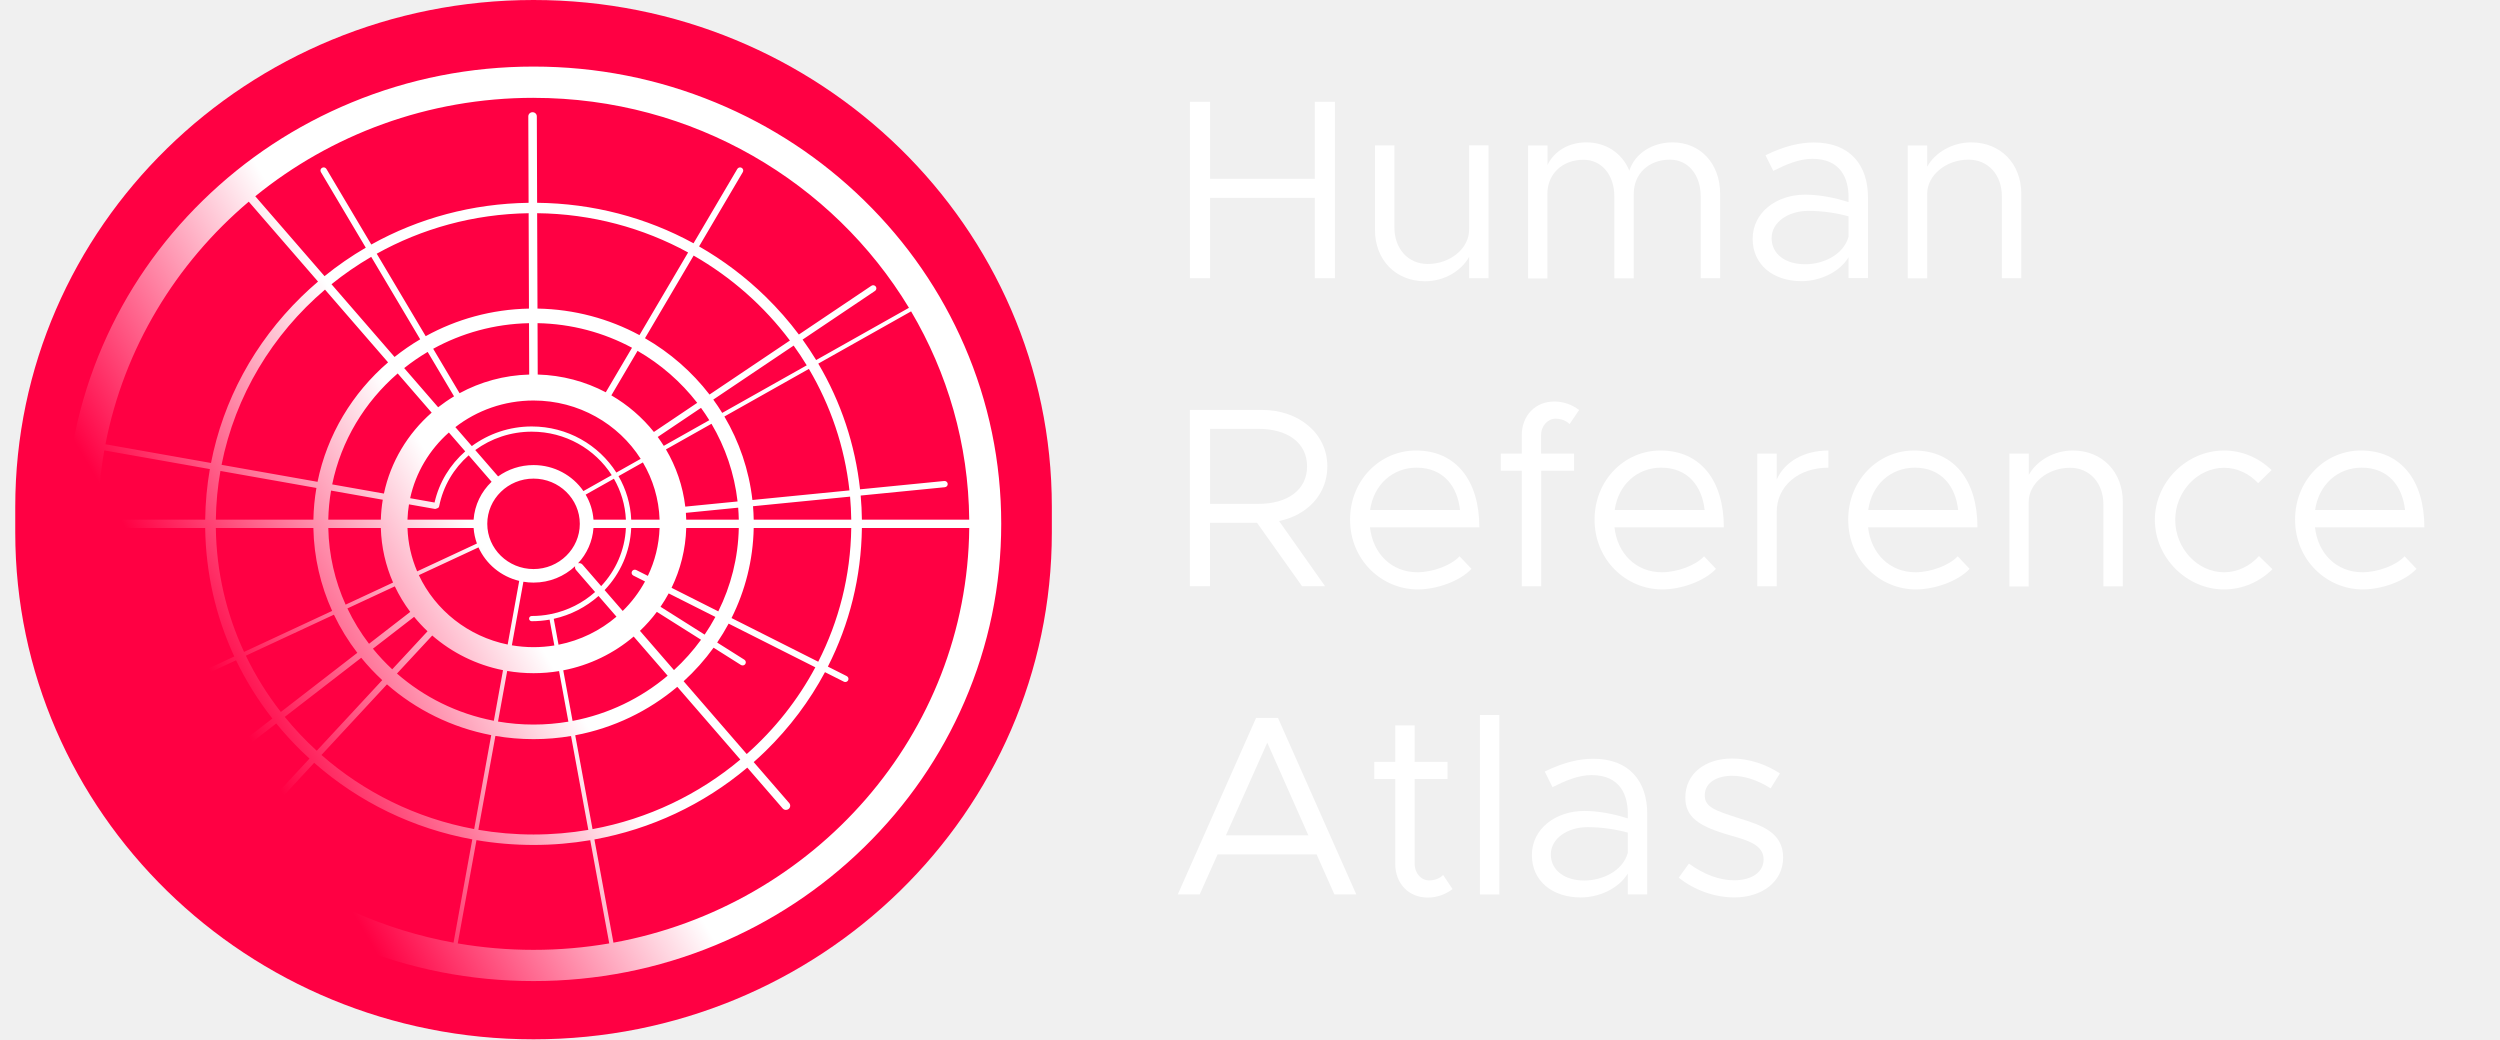
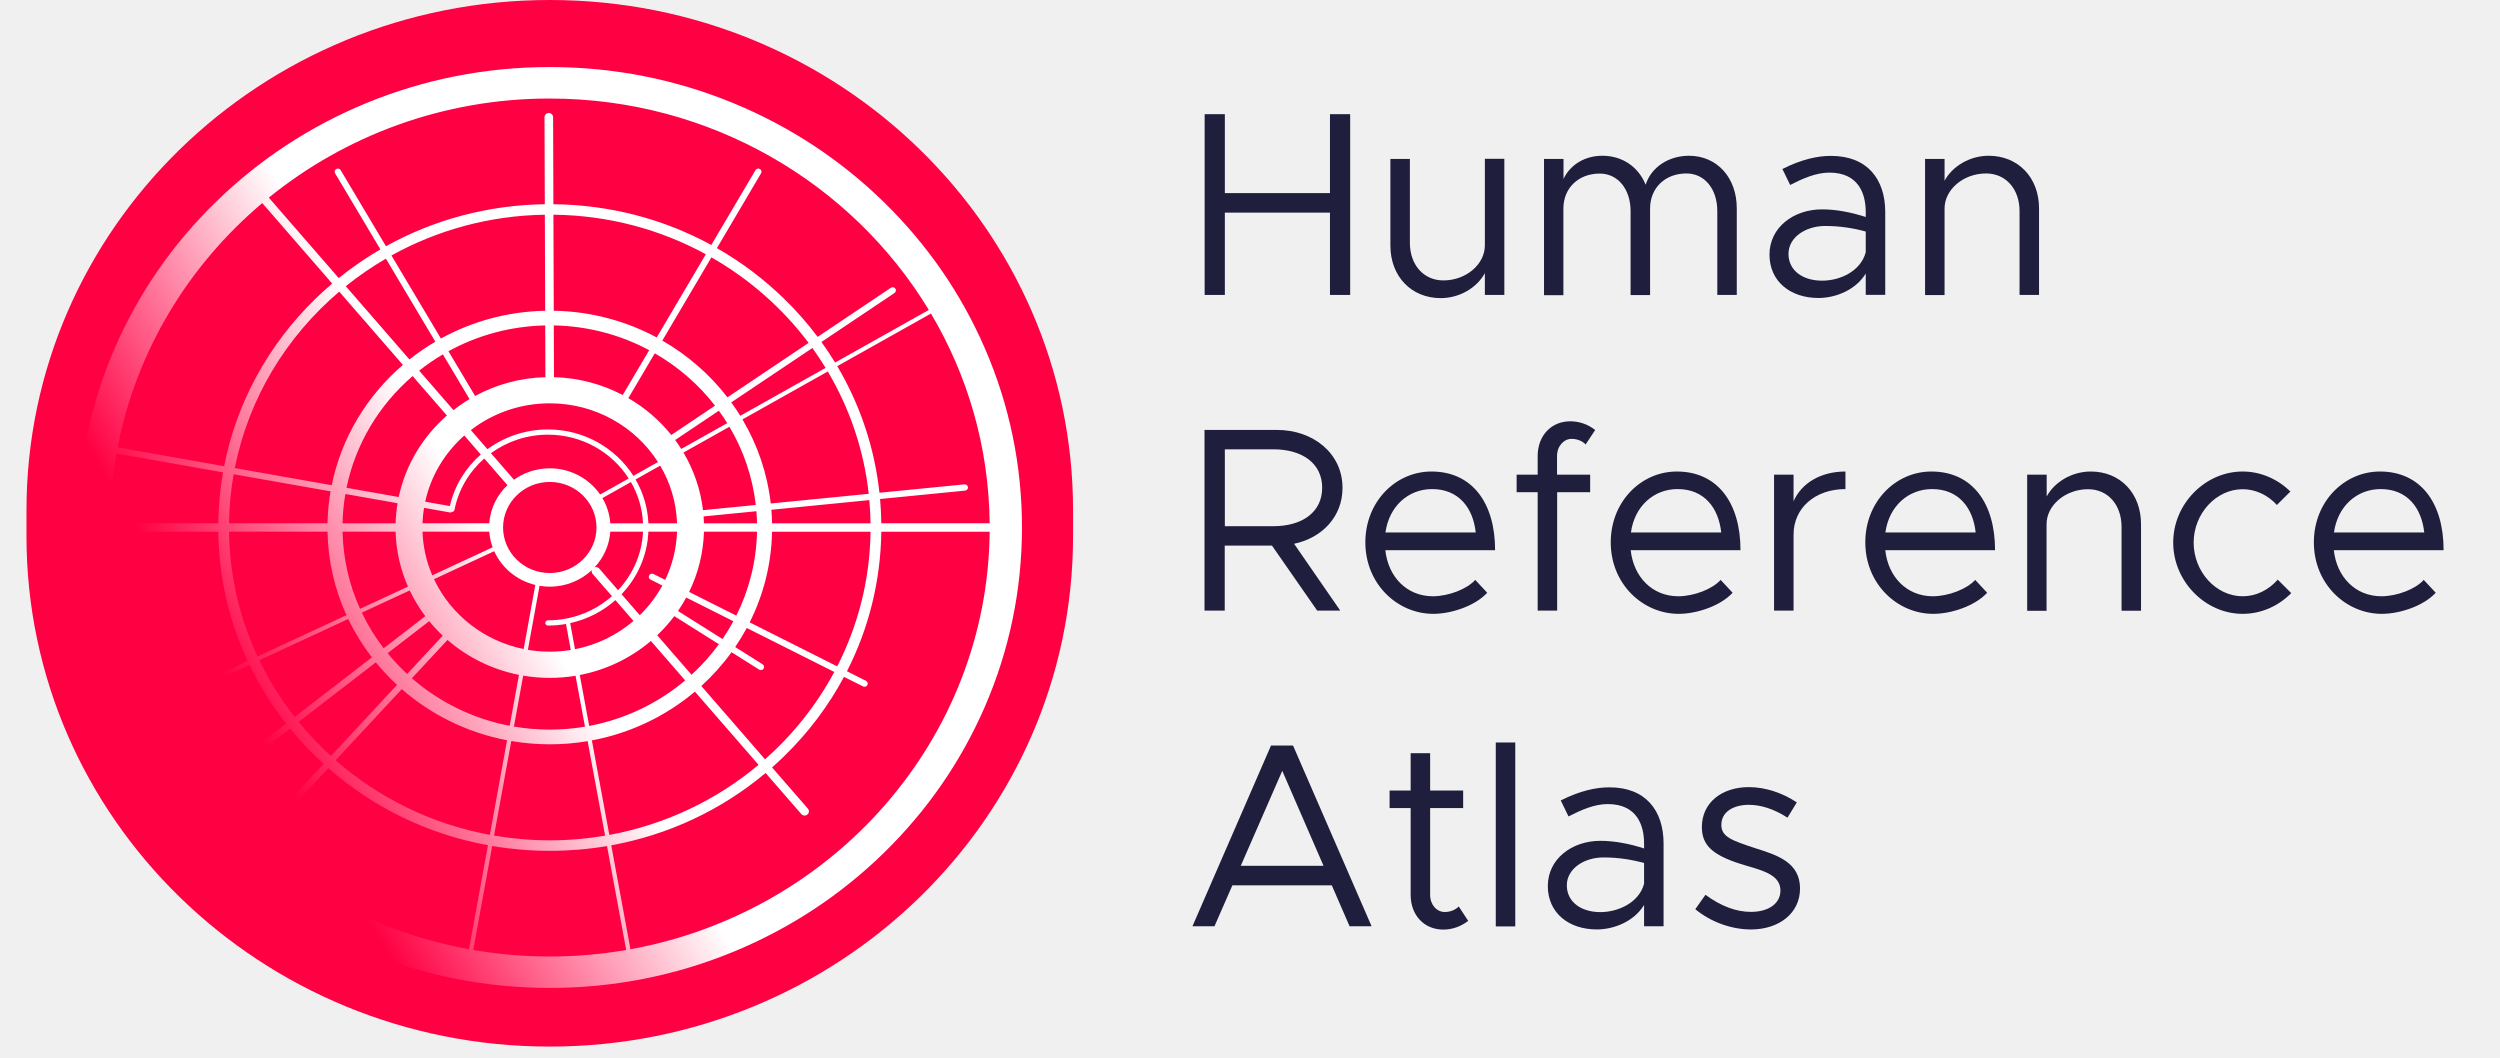
- <svg xmlns="http://www.w3.org/2000/svg" width="178" height="74" viewBox="0 0 178 74" fill="none">
-   <path d="M95.048 7.246V19.808H93.614V14.088H86.158V19.808H84.725V7.246H86.158V12.731H93.614V7.246H95.048Z" fill="white" />
-   <path d="M105.982 10.354V19.807H104.6V18.291C104.048 19.293 102.818 20.026 101.47 20.026C99.374 20.026 97.898 18.51 97.898 16.37V10.354H99.281V16.184C99.281 17.718 100.257 18.796 101.656 18.796C103.259 18.796 104.6 17.684 104.6 16.361V10.346H105.982V10.354Z" fill="white" />
-   <path d="M122.473 13.793V19.809H121.09V13.979C121.09 12.445 120.191 11.367 118.902 11.367C117.392 11.367 116.323 12.369 116.323 13.802V19.817H114.94V13.987C114.94 12.454 114.041 11.375 112.752 11.375C111.242 11.375 110.173 12.378 110.173 13.81V19.826H108.799V10.356H110.182V11.746C110.657 10.76 111.691 10.137 112.938 10.137C114.372 10.137 115.5 10.92 116.009 12.15C116.399 10.929 117.646 10.137 119.08 10.137C121.073 10.137 122.473 11.653 122.473 13.793Z" fill="white" />
-   <path d="M133 14.046V19.8H131.618V18.317C130.939 19.429 129.522 20.019 128.267 20.019C126.265 20.019 124.789 18.865 124.789 17.003C124.789 15.124 126.486 13.86 128.521 13.86C129.556 13.86 130.642 14.079 131.618 14.391V14.046C131.618 12.765 131.1 11.307 129.039 11.307C128.08 11.307 127.122 11.729 126.257 12.167L125.705 11.055C127.071 10.38 128.208 10.145 129.132 10.145C131.728 10.136 133 11.762 133 14.046ZM131.618 16.843V15.402C130.752 15.166 129.777 15.014 128.75 15.014C127.334 15.014 126.138 15.815 126.138 16.952C126.138 18.123 127.164 18.814 128.513 18.814C129.76 18.823 131.253 18.182 131.618 16.843Z" fill="white" />
-   <path d="M143.916 13.793V19.809H142.533V13.979C142.533 12.445 141.558 11.367 140.158 11.367C138.555 11.367 137.215 12.479 137.215 13.802V19.817H135.832V10.356H137.215V11.872C137.766 10.87 138.996 10.137 140.345 10.137C142.44 10.137 143.916 11.653 143.916 13.793Z" fill="white" />
-   <path d="M91.07 37.097L94.345 41.739H92.707L89.501 37.223H86.15V41.739H84.717V29.186H89.849C92.462 29.186 94.506 30.845 94.506 33.204C94.514 35.184 93.081 36.684 91.07 37.097ZM86.159 35.875H89.603C91.664 35.875 93.064 34.889 93.064 33.204C93.064 31.519 91.664 30.534 89.603 30.534H86.159V35.875Z" fill="white" />
-   <path d="M103.921 39.608L104.769 40.502C103.938 41.395 102.266 41.968 100.943 41.968C98.407 41.968 96.125 39.903 96.125 36.997C96.125 34.182 98.263 32.076 100.816 32.076C103.683 32.076 105.329 34.233 105.329 37.544H97.542C97.745 39.389 99.052 40.746 100.926 40.746C102.046 40.737 103.327 40.249 103.921 39.608ZM97.55 36.314H103.954C103.768 34.612 102.758 33.298 100.858 33.298C99.17 33.298 97.813 34.486 97.55 36.314Z" fill="white" />
-   <path d="M109.733 32.295H112.074V33.517H109.733V41.74H108.35V33.517H106.857V32.295H108.35V30.997C108.35 29.59 109.309 28.588 110.666 28.588C111.311 28.588 111.939 28.807 112.431 29.195L111.752 30.197C111.548 29.978 111.184 29.81 110.759 29.81C110.208 29.81 109.725 30.307 109.725 30.997V32.295H109.733Z" fill="white" />
-   <path d="M121.329 39.608L122.177 40.502C121.346 41.395 119.675 41.968 118.351 41.968C115.815 41.968 113.533 39.903 113.533 36.997C113.533 34.182 115.671 32.076 118.224 32.076C121.091 32.076 122.737 34.233 122.737 37.544H114.95C115.153 39.389 116.46 40.746 118.334 40.746C119.454 40.737 120.743 40.249 121.329 39.608ZM114.967 36.314H121.371C121.185 34.612 120.175 33.298 118.275 33.298C116.587 33.298 115.221 34.486 114.967 36.314Z" fill="white" />
-   <path d="M130.183 32.076V33.298C128.029 33.298 126.502 34.612 126.502 36.457V41.74H125.119V32.295H126.502V34.14C127.07 32.877 128.436 32.076 130.183 32.076Z" fill="white" />
-   <path d="M139.387 39.608L140.236 40.502C139.404 41.395 137.733 41.968 136.41 41.968C133.874 41.968 131.592 39.903 131.592 36.997C131.592 34.182 133.729 32.076 136.283 32.076C139.15 32.076 140.795 34.233 140.795 37.544H133.008C133.212 39.389 134.518 40.746 136.393 40.746C137.504 40.737 138.794 40.249 139.387 39.608ZM133.017 36.314H139.421C139.235 34.612 138.225 33.298 136.334 33.298C134.637 33.298 133.271 34.486 133.017 36.314Z" fill="white" />
-   <path d="M151.144 35.733V41.748H149.761V35.918C149.761 34.385 148.786 33.306 147.386 33.306C145.783 33.306 144.443 34.418 144.443 35.741V41.757H143.068V32.295H144.451V33.812C145.002 32.809 146.232 32.076 147.581 32.076C149.676 32.076 151.144 33.593 151.144 35.733Z" fill="white" />
-   <path d="M153.426 37.013C153.426 34.326 155.691 32.076 158.354 32.076C159.644 32.076 160.84 32.607 161.739 33.466L160.78 34.402C160.153 33.727 159.287 33.306 158.354 33.306C156.463 33.306 154.876 35.008 154.876 37.013C154.876 39.044 156.463 40.746 158.354 40.746C159.313 40.746 160.195 40.308 160.84 39.592L161.798 40.527C160.899 41.42 159.677 41.968 158.354 41.968C155.691 41.968 153.426 39.701 153.426 37.013Z" fill="white" />
-   <path d="M171.206 39.608L172.054 40.502C171.223 41.395 169.552 41.968 168.228 41.968C165.692 41.968 163.41 39.903 163.41 36.997C163.41 34.182 165.548 32.076 168.101 32.076C170.968 32.076 172.614 34.233 172.614 37.544H164.827C165.03 39.389 166.337 40.746 168.211 40.746C169.331 40.737 170.62 40.249 171.206 39.608ZM164.835 36.314H171.24C171.053 34.612 170.044 33.298 168.152 33.298C166.455 33.298 165.098 34.486 164.835 36.314Z" fill="white" />
-   <path d="M93.742 60.832H86.693L85.42 63.679H83.859L89.433 51.117H90.993L96.566 63.679H95.006L93.742 60.832ZM93.156 59.475L90.23 52.878L87.286 59.475H93.156Z" fill="white" />
-   <path d="M103.421 63.301C102.92 63.688 102.301 63.907 101.656 63.907C100.291 63.907 99.341 62.905 99.341 61.498V55.465H97.848V54.243H99.341V51.648H100.723V54.243H103.064V55.465H100.723V61.498C100.723 62.189 101.198 62.686 101.758 62.686C102.182 62.686 102.547 62.517 102.751 62.298L103.421 63.301Z" fill="white" />
-   <path d="M105.371 50.906H106.754V63.688H105.371V50.906Z" fill="white" />
-   <path d="M117.282 57.925V63.679H115.899V62.196C115.22 63.308 113.804 63.898 112.548 63.898C110.546 63.898 109.07 62.744 109.07 60.882C109.07 59.003 110.767 57.739 112.803 57.739C113.829 57.739 114.923 57.958 115.899 58.27V57.925C115.899 56.644 115.381 55.186 113.32 55.186C112.362 55.186 111.403 55.608 110.538 56.046L109.986 54.934C111.352 54.26 112.489 54.024 113.413 54.024C116.009 54.007 117.282 55.641 117.282 57.925ZM115.899 60.722V59.281C115.034 59.045 114.058 58.893 113.032 58.893C111.615 58.893 110.419 59.694 110.419 60.831C110.419 62.002 111.454 62.693 112.794 62.693C114.041 62.693 115.534 62.053 115.899 60.722Z" fill="white" />
-   <path d="M119.529 62.49L120.25 61.488C121.336 62.271 122.422 62.676 123.474 62.676C124.729 62.676 125.569 62.094 125.569 61.193C125.569 60.165 124.466 59.836 123.177 59.474C120.878 58.817 119.996 58.143 119.996 56.786C119.996 55.068 121.429 54.006 123.33 54.006C124.509 54.006 125.722 54.41 126.731 55.068L126.069 56.129C125.111 55.522 124.178 55.236 123.33 55.236C122.261 55.236 121.379 55.708 121.379 56.626C121.379 57.452 122.074 57.705 123.847 58.269C125.374 58.741 126.96 59.255 126.96 61.05C126.96 62.785 125.45 63.897 123.482 63.897C122.142 63.897 120.666 63.409 119.529 62.49Z" fill="white" />
-   <path d="M74.891 36.08C74.891 16.153 58.369 0 37.988 0C17.608 0 1.086 16.153 1.086 36.08V37.92C1.086 57.847 17.608 74 37.988 74C58.369 74 74.891 57.847 74.891 37.92V36.08Z" fill="#FF0043" />
-   <path d="M68.669 24.623C66.992 20.747 64.591 17.265 61.534 14.276C58.477 11.286 54.915 8.939 50.95 7.299C46.844 5.602 42.483 4.74 37.988 4.74C33.493 4.74 29.132 5.601 25.026 7.299C21.061 8.939 17.5 11.286 14.442 14.276C11.384 17.265 8.984 20.747 7.307 24.623C5.571 28.638 4.689 32.901 4.689 37.296C4.689 41.691 5.57 45.955 7.307 49.969C8.984 53.846 11.385 57.327 14.442 60.317C17.5 63.306 21.061 65.654 25.026 67.293C29.132 68.991 33.493 69.852 37.988 69.852C42.483 69.852 46.844 68.991 50.95 67.293C54.915 65.653 58.477 63.306 61.534 60.317C64.591 57.327 66.993 53.846 68.669 49.969C70.406 45.955 71.287 41.691 71.287 37.296C71.287 32.901 70.407 28.638 68.669 24.623ZM69.01 37H61.367C61.36 36.424 61.331 35.851 61.28 35.283L67.273 34.69C67.398 34.677 67.49 34.568 67.477 34.446C67.464 34.323 67.352 34.234 67.227 34.247L61.236 34.84C60.891 31.66 59.877 28.625 58.261 25.89L64.87 22.169C67.455 26.544 68.956 31.605 69.009 37H69.01ZM6.967 37C6.983 35.32 7.14 33.672 7.426 32.068L14.942 33.399C14.736 34.578 14.624 35.782 14.609 37H6.967ZM15.693 33.532L22.528 34.742C22.401 35.478 22.328 36.232 22.313 37H15.368C15.384 35.819 15.495 34.661 15.694 33.532H15.693ZM47.987 47.711L45.565 44.917C46.003 44.5 46.406 44.048 46.767 43.564L49.914 45.55C49.346 46.333 48.7 47.055 47.987 47.711ZM26.552 46.187L29.485 43.919C29.781 44.281 30.1 44.624 30.44 44.946L27.927 47.655C27.435 47.198 26.976 46.707 26.552 46.187ZM28.316 26.59L30.734 29.38C29.034 30.871 27.814 32.876 27.335 35.142L23.653 34.489C24.291 31.373 25.968 28.619 28.315 26.59H28.316ZM45.095 40.981L45.925 41.4C45.503 42.176 44.967 42.884 44.337 43.5L43.048 42.014C44.163 40.844 44.869 39.296 44.942 37.592H46.962C46.921 38.806 46.626 39.959 46.127 41.002L45.303 40.586C45.191 40.529 45.054 40.572 44.996 40.681C44.938 40.79 44.983 40.924 45.094 40.981L45.095 40.981ZM29.822 40.95L34.069 38.974C34.598 40.152 35.667 41.047 36.968 41.36L36.146 45.891C33.33 45.315 30.995 43.446 29.822 40.95ZM31.959 30.794L33.124 32.137C32.052 33.076 31.269 34.335 30.94 35.78L29.203 35.472C29.601 33.637 30.587 32.011 31.96 30.794H31.959ZM30.939 36.232C30.953 36.234 30.967 36.236 30.98 36.236C31.027 36.236 31.071 36.221 31.108 36.196C31.186 36.186 31.253 36.129 31.268 36.048C31.553 34.606 32.312 33.349 33.369 32.419L35.001 34.303C34.272 34.999 33.796 35.946 33.72 37H29.012C29.025 36.63 29.061 36.266 29.119 35.91L30.939 36.232ZM41.475 40.199C41.394 40.107 41.268 40.074 41.156 40.107C41.783 39.433 42.186 38.557 42.256 37.593H44.564C44.491 39.184 43.836 40.63 42.803 41.731L41.475 40.2L41.475 40.199ZM34.694 37.297C34.694 35.521 36.172 34.077 37.988 34.077C39.804 34.077 41.282 35.521 41.282 37.297C41.282 39.072 39.804 40.517 37.988 40.517C36.172 40.517 34.694 39.072 34.694 37.297ZM42.256 37C42.209 36.355 42.012 35.75 41.699 35.217L43.71 34.085C44.211 34.954 44.515 35.945 44.564 37H42.256ZM41.54 34.965C40.77 33.849 39.466 33.113 37.988 33.113C37.045 33.113 36.173 33.413 35.465 33.92L33.838 32.044C34.968 31.218 36.365 30.735 37.858 30.735C40.258 30.735 42.368 31.973 43.555 33.83L41.539 34.965H41.54ZM33.721 37.593C33.749 37.978 33.829 38.349 33.956 38.699L29.701 40.68C29.292 39.724 29.05 38.684 29.013 37.593H33.721ZM37.266 41.42C37.501 41.46 37.742 41.481 37.988 41.481C39.138 41.481 40.182 41.035 40.952 40.311C40.926 40.403 40.945 40.505 41.012 40.583L42.371 42.151C41.505 42.921 40.434 43.473 39.248 43.718C39.236 43.717 39.223 43.718 39.211 43.719C39.197 43.721 39.183 43.727 39.17 43.733C38.746 43.816 38.307 43.859 37.859 43.859C37.755 43.859 37.67 43.942 37.67 44.045C37.67 44.147 37.755 44.23 37.859 44.23C38.293 44.23 38.718 44.191 39.131 44.118L39.47 45.957C38.988 46.036 38.493 46.078 37.988 46.078C37.483 46.078 36.946 46.032 36.444 45.947L37.266 41.42ZM39.427 44.059C40.636 43.791 41.728 43.221 42.616 42.434L43.893 43.907C42.739 44.894 41.325 45.596 39.767 45.904L39.427 44.058L39.427 44.059ZM44.943 37.001C44.895 35.879 44.572 34.825 44.038 33.901L45.773 32.924C46.486 34.132 46.913 35.521 46.963 37.001H44.943ZM43.884 33.646C42.631 31.677 40.4 30.364 37.859 30.364C36.274 30.364 34.79 30.881 33.593 31.761L32.422 30.411C33.953 29.226 35.888 28.517 37.988 28.517C41.204 28.517 44.031 30.178 45.617 32.67L43.884 33.646ZM46.83 31.112L49.912 29.04C50.119 29.325 50.316 29.618 50.502 29.918L47.26 31.744C47.124 31.528 46.981 31.317 46.83 31.112ZM46.557 30.755C45.723 29.714 44.696 28.828 43.528 28.15L45.394 24.981C47.045 25.933 48.489 27.194 49.642 28.682L46.557 30.756V30.755ZM43.132 27.931C41.682 27.166 40.035 26.714 38.285 26.667L38.273 23.009C40.705 23.055 42.994 23.684 44.999 24.76L43.132 27.93V27.931ZM37.679 26.668C35.885 26.717 34.198 27.194 32.721 27.996L30.843 24.833C32.869 23.719 35.193 23.062 37.666 23.01L37.679 26.669V26.668ZM32.328 28.22C31.934 28.456 31.556 28.716 31.196 28.997L28.778 26.208C29.307 25.787 29.865 25.403 30.45 25.056L32.328 28.219V28.22ZM27.253 35.581C27.176 36.045 27.129 36.519 27.115 37.001H23.373C23.388 36.297 23.455 35.605 23.571 34.929L27.253 35.581H27.253ZM27.115 37.594C27.154 38.969 27.461 40.279 27.987 41.477L24.608 43.051C23.852 41.375 23.415 39.531 23.374 37.594H27.116H27.115ZM28.111 41.748C28.416 42.392 28.784 43.001 29.209 43.567L26.274 45.837C25.676 45.055 25.16 44.212 24.734 43.32L28.111 41.748ZM30.775 45.249C32.179 46.468 33.906 47.338 35.814 47.717L35.161 51.319C32.545 50.816 30.179 49.629 28.263 47.957L30.776 45.249H30.775ZM36.112 47.772C36.722 47.876 37.348 47.931 37.988 47.931C38.628 47.931 39.214 47.879 39.806 47.782L40.469 51.382C39.663 51.518 38.834 51.589 37.988 51.589C37.143 51.589 36.281 51.515 35.459 51.374L36.112 47.772ZM40.104 47.728C41.997 47.362 43.715 46.514 45.118 45.321L47.536 48.11C45.641 49.712 43.321 50.846 40.767 51.329L40.104 47.728ZM47.029 43.202C47.239 42.896 47.433 42.578 47.61 42.25L50.935 43.925C50.702 44.359 50.447 44.779 50.171 45.185L47.029 43.202ZM47.815 41.852C48.446 40.555 48.817 39.114 48.86 37.593H52.602C52.558 39.717 52.038 41.728 51.142 43.529L47.815 41.852H47.815ZM48.86 37C48.856 36.837 48.847 36.676 48.835 36.515L52.558 36.146C52.581 36.429 52.596 36.714 52.602 37H48.86ZM48.792 36.072C48.619 34.603 48.139 33.224 47.416 31.998L50.657 30.173C51.639 31.835 52.287 33.709 52.514 35.704L48.792 36.072ZM51.576 29.655L57.593 26.267C59.128 28.865 60.137 31.794 60.481 34.916L53.571 35.599C53.328 33.455 52.632 31.442 51.576 29.655ZM51.422 29.4C51.222 29.076 51.01 28.759 50.786 28.451L56.508 24.606C56.836 25.062 57.146 25.531 57.439 26.011L51.422 29.399V29.4ZM50.518 28.092C49.274 26.478 47.712 25.111 45.923 24.081L49.387 18.197C52.073 19.736 54.408 21.8 56.241 24.245L50.517 28.092H50.518ZM45.529 23.861C43.367 22.696 40.895 22.016 38.269 21.971L38.245 15.18C42.141 15.223 45.804 16.233 48.993 17.976L45.529 23.861ZM37.662 21.972C34.996 22.025 32.492 22.732 30.31 23.935L26.823 18.064C30.025 16.281 33.712 15.24 37.639 15.181L37.662 21.972ZM29.917 24.159C29.278 24.536 28.668 24.956 28.092 25.416L23.602 20.237C24.491 19.52 25.436 18.868 26.431 18.288L29.917 24.159ZM27.63 25.8C25.098 27.982 23.291 30.948 22.609 34.306L15.775 33.096C16.75 28.159 19.407 23.802 23.14 20.621L27.63 25.8ZM22.312 37.594C22.353 39.691 22.827 41.686 23.649 43.497L17.376 46.416C16.123 43.719 15.409 40.735 15.367 37.594H22.312H22.312ZM23.775 43.767C24.235 44.73 24.795 45.639 25.441 46.481L19.995 50.692C19.028 49.452 18.191 48.11 17.504 46.685L23.774 43.766L23.775 43.767ZM25.72 46.833C26.18 47.398 26.68 47.93 27.215 48.426L22.552 53.454C21.734 52.707 20.973 51.901 20.275 51.043L25.72 46.833ZM27.551 48.726C29.611 50.527 32.159 51.804 34.975 52.342L33.761 59.029C29.632 58.263 25.897 56.397 22.887 53.754L27.551 48.726ZM35.274 52.397C36.156 52.548 37.063 52.627 37.989 52.627C38.915 52.627 39.791 52.55 40.658 52.404L41.889 59.088C40.622 59.304 39.318 59.417 37.988 59.417C36.658 59.417 35.336 59.303 34.059 59.083L35.273 52.397H35.274ZM40.956 52.351C43.698 51.835 46.188 50.62 48.223 48.902L52.711 54.08C49.762 56.556 46.156 58.303 42.188 59.034L40.956 52.351ZM48.674 48.505C49.465 47.783 50.181 46.983 50.807 46.116L52.752 47.344C52.79 47.368 52.833 47.379 52.875 47.379C52.949 47.379 53.023 47.344 53.066 47.278C53.134 47.175 53.104 47.037 52.998 46.97L51.063 45.749C51.357 45.315 51.63 44.865 51.879 44.402L58.052 47.512C56.805 49.845 55.145 51.935 53.166 53.688L48.675 48.505H48.674ZM52.085 44.005C53.057 42.062 53.619 39.889 53.664 37.595H60.609C60.563 41.01 59.722 44.239 58.258 47.115L52.085 44.005V44.005ZM53.664 37.002C53.658 36.68 53.641 36.361 53.615 36.043L60.525 35.36C60.573 35.902 60.601 36.45 60.609 37.002H53.664ZM37.988 6.967C49.355 6.967 59.315 12.975 64.718 21.915L58.11 25.635C57.808 25.139 57.486 24.654 57.145 24.179L62.3 20.714C62.404 20.645 62.43 20.506 62.358 20.405C62.287 20.303 62.145 20.278 62.042 20.348L56.879 23.818C56.172 22.875 55.385 21.976 54.523 21.133C53.083 19.725 51.487 18.524 49.774 17.544L52.889 12.252C52.952 12.146 52.914 12.01 52.806 11.948C52.696 11.887 52.558 11.924 52.495 12.03L49.379 17.322C46.008 15.478 42.204 14.48 38.243 14.439L38.222 8.285C38.222 8.122 38.085 7.989 37.918 7.989H37.918C37.75 7.989 37.615 8.122 37.615 8.286L37.636 14.44C33.646 14.497 29.819 15.525 26.436 17.41L23.241 12.028C23.178 11.922 23.038 11.886 22.93 11.948C22.821 12.009 22.784 12.146 22.847 12.252L26.043 17.634C25.019 18.231 24.037 18.909 23.106 19.662L18.175 13.974C23.553 9.599 30.462 6.965 37.989 6.965L37.988 6.967ZM17.712 14.359L22.643 20.049C22.236 20.395 21.839 20.756 21.453 21.133C18.101 24.411 15.893 28.509 15.023 32.964L7.507 31.632C8.836 24.787 12.524 18.748 17.712 14.359ZM6.967 37.595H14.609C14.651 40.801 15.363 43.901 16.681 46.741L9.793 49.947C8.018 46.179 7.01 41.998 6.967 37.595ZM9.921 50.216L16.807 47.011C17.51 48.472 18.375 49.862 19.391 51.16L14.435 54.992C14.336 55.069 14.319 55.209 14.398 55.304C14.442 55.36 14.509 55.389 14.576 55.389C14.625 55.389 14.675 55.373 14.717 55.341L19.671 51.51C20.223 52.188 20.817 52.841 21.453 53.464C21.644 53.651 21.838 53.831 22.035 54.011L17.642 58.747C17.558 58.838 17.565 58.978 17.658 59.061C17.701 59.099 17.757 59.119 17.811 59.119C17.873 59.119 17.934 59.094 17.979 59.046L22.369 54.312C25.575 57.132 29.448 58.997 33.627 59.764L32.291 67.117C22.379 65.312 14.11 58.884 9.919 50.216H9.921ZM32.591 67.171L33.925 59.818C35.254 60.044 36.611 60.16 37.987 60.16C39.364 60.16 40.704 60.045 42.024 59.822L43.378 67.171C41.627 67.472 39.825 67.63 37.987 67.63C36.149 67.63 34.344 67.472 32.59 67.171H32.591ZM43.677 67.119L42.322 59.769C46.34 59.036 50.076 57.289 53.208 54.655L55.728 57.562C55.788 57.631 55.874 57.666 55.959 57.666C56.028 57.666 56.098 57.643 56.155 57.596C56.283 57.49 56.298 57.303 56.191 57.178L53.663 54.262C53.955 54.003 54.241 53.738 54.522 53.464C56.234 51.789 57.648 49.899 58.738 47.858L60.08 48.534C60.113 48.551 60.149 48.559 60.184 48.559C60.266 48.559 60.346 48.515 60.386 48.438C60.444 48.329 60.4 48.195 60.288 48.139L58.945 47.462C60.488 44.429 61.322 41.074 61.367 37.595H69.01C68.865 52.289 57.98 64.516 43.677 67.118V67.119Z" fill="url(#paint0_linear_9649_45107)" />
+ <svg xmlns="http://www.w3.org/2000/svg" width="149" height="63" viewBox="0 0 149 63" fill="none">
+   <g clip-path="url(#clip0_12120_54143)">
+     <path d="M63.954 30.412C63.954 13.616 49.99 0 32.766 0C15.541 0 1.578 13.616 1.578 30.412V31.964C1.578 48.76 15.541 62.376 32.766 62.376C49.99 62.376 63.954 48.76 63.954 31.964V30.412Z" fill="#FF0043" />
+     <path d="M58.697 20.756C57.279 17.488 55.251 14.554 52.667 12.034C50.083 9.513 47.073 7.535 43.722 6.153C40.252 4.722 36.566 3.996 32.767 3.996C28.968 3.996 25.283 4.722 21.812 6.153C18.462 7.536 15.452 9.514 12.868 12.034C10.283 14.553 8.254 17.488 6.837 20.756C5.37 24.14 4.625 27.733 4.625 31.438C4.625 35.142 5.369 38.736 6.837 42.12C8.255 45.388 10.284 48.322 12.868 50.842C15.451 53.362 18.462 55.341 21.812 56.722C25.283 58.154 28.968 58.88 32.767 58.88C36.566 58.88 40.252 58.154 43.722 56.722C47.073 55.34 50.083 53.362 52.667 50.842C55.251 48.322 57.28 45.388 58.697 42.12C60.165 38.736 60.909 35.142 60.909 31.438C60.909 27.733 60.165 24.14 58.697 20.756ZM58.985 31.188H52.526C52.519 30.702 52.495 30.22 52.452 29.741L57.517 29.241C57.623 29.23 57.7 29.138 57.689 29.035C57.678 28.932 57.584 28.856 57.478 28.868L52.415 29.368C52.123 26.687 51.266 24.128 49.901 21.823L55.486 18.687C57.671 22.375 58.939 26.641 58.984 31.188H58.985ZM6.549 31.188C6.564 29.772 6.696 28.383 6.938 27.031L13.29 28.153C13.116 29.147 13.021 30.161 13.009 31.188H6.549ZM13.924 28.265L19.701 29.285C19.594 29.906 19.532 30.541 19.52 31.188H13.65C13.664 30.193 13.757 29.217 13.925 28.265H13.924ZM41.217 40.217L39.17 37.861C39.541 37.51 39.881 37.129 40.187 36.721L42.846 38.395C42.366 39.055 41.82 39.664 41.217 40.217ZM23.102 38.932L25.581 37.021C25.831 37.326 26.1 37.615 26.388 37.886L24.264 40.17C23.849 39.784 23.46 39.37 23.102 38.932ZM24.593 22.414L26.636 24.765C25.199 26.022 24.169 27.712 23.764 29.622L20.652 29.072C21.191 26.445 22.608 24.124 24.592 22.414H24.593ZM38.773 34.544L39.475 34.897C39.118 35.551 38.665 36.148 38.132 36.667L37.044 35.415C37.986 34.428 38.582 33.124 38.644 31.687H40.352C40.316 32.711 40.067 33.682 39.646 34.561L38.949 34.211C38.855 34.163 38.739 34.199 38.69 34.291C38.641 34.383 38.678 34.496 38.773 34.544L38.773 34.544ZM25.866 34.518L29.455 32.852C29.902 33.845 30.805 34.599 31.905 34.863L31.21 38.682C28.83 38.197 26.857 36.621 25.866 34.518ZM27.672 25.957L28.656 27.089C27.75 27.881 27.089 28.942 26.811 30.16L25.342 29.901C25.679 28.353 26.512 26.983 27.672 25.957H27.672ZM26.81 30.541C26.821 30.543 26.833 30.544 26.844 30.544C26.884 30.544 26.921 30.532 26.953 30.511C27.019 30.502 27.075 30.454 27.088 30.386C27.328 29.17 27.97 28.111 28.863 27.327L30.243 28.915C29.626 29.501 29.224 30.3 29.16 31.188H25.181C25.192 30.877 25.222 30.57 25.272 30.269L26.81 30.541ZM35.714 33.885C35.646 33.807 35.539 33.779 35.444 33.807C35.974 33.239 36.315 32.501 36.374 31.689H38.325C38.263 33.029 37.709 34.248 36.836 35.176L35.714 33.886L35.714 33.885ZM29.983 31.439C29.983 29.942 31.232 28.724 32.767 28.724C34.302 28.724 35.551 29.942 35.551 31.439C35.551 32.935 34.302 34.153 32.767 34.153C31.232 34.153 29.983 32.935 29.983 31.439ZM36.374 31.189C36.335 30.644 36.168 30.134 35.903 29.686L37.603 28.731C38.026 29.464 38.283 30.299 38.325 31.189H36.374ZM35.769 29.473C35.118 28.532 34.016 27.912 32.767 27.912C31.97 27.912 31.233 28.165 30.634 28.592L29.26 27.011C30.215 26.315 31.396 25.907 32.657 25.907C34.686 25.907 36.469 26.951 37.472 28.517L35.768 29.473H35.769ZM29.16 31.689C29.184 32.013 29.252 32.325 29.36 32.62L25.763 34.29C25.417 33.484 25.213 32.608 25.182 31.689H29.16ZM32.156 34.914C32.355 34.947 32.559 34.965 32.767 34.965C33.739 34.965 34.621 34.589 35.272 33.979C35.25 34.056 35.266 34.142 35.323 34.209L36.471 35.53C35.739 36.179 34.834 36.645 33.832 36.851C33.821 36.85 33.811 36.851 33.801 36.852C33.789 36.854 33.777 36.858 33.766 36.864C33.408 36.933 33.037 36.97 32.658 36.97C32.57 36.97 32.498 37.04 32.498 37.126C32.498 37.213 32.57 37.283 32.658 37.283C33.025 37.283 33.384 37.25 33.733 37.188L34.019 38.739C33.612 38.805 33.194 38.84 32.767 38.84C32.34 38.84 31.886 38.802 31.462 38.73L32.156 34.914ZM33.983 37.138C35.005 36.913 35.928 36.432 36.678 35.768L37.757 37.01C36.782 37.842 35.587 38.434 34.27 38.694L33.983 37.138L33.983 37.138ZM38.645 31.189C38.604 30.243 38.331 29.355 37.88 28.576L39.347 27.752C39.949 28.771 40.31 29.941 40.352 31.189H38.645ZM37.75 28.361C36.691 26.702 34.805 25.595 32.658 25.595C31.318 25.595 30.064 26.03 29.053 26.772L28.063 25.634C29.357 24.635 30.992 24.038 32.767 24.038C35.485 24.038 37.874 25.438 39.215 27.538L37.75 28.361ZM40.239 26.225L42.844 24.478C43.019 24.719 43.186 24.966 43.343 25.219L40.603 26.758C40.488 26.576 40.367 26.398 40.239 26.225ZM40.009 25.924C39.304 25.047 38.436 24.3 37.449 23.729L39.026 21.057C40.421 21.86 41.642 22.922 42.616 24.177L40.009 25.925V25.924ZM37.115 23.544C35.889 22.899 34.497 22.518 33.018 22.479L33.007 19.395C35.063 19.434 36.998 19.964 38.692 20.871L37.115 23.543V23.544ZM32.506 22.479C30.989 22.521 29.564 22.922 28.316 23.599L26.728 20.933C28.441 19.994 30.404 19.44 32.495 19.396L32.506 22.48V22.479ZM27.984 23.787C27.651 23.986 27.331 24.205 27.027 24.443L24.983 22.091C25.43 21.737 25.902 21.413 26.396 21.121L27.984 23.787V23.787ZM23.695 29.992C23.629 30.383 23.59 30.783 23.578 31.189H20.416C20.428 30.596 20.485 30.012 20.583 29.443L23.694 29.992H23.695ZM23.578 31.689C23.611 32.848 23.87 33.953 24.315 34.962L21.459 36.288C20.82 34.876 20.451 33.322 20.416 31.689H23.579H23.578ZM24.419 35.19C24.677 35.733 24.988 36.246 25.347 36.724L22.867 38.637C22.362 37.978 21.925 37.268 21.565 36.515L24.419 35.19ZM26.671 38.141C27.858 39.169 29.317 39.902 30.93 40.222L30.377 43.258C28.167 42.834 26.167 41.833 24.548 40.424L26.671 38.141H26.671ZM31.182 40.268C31.697 40.356 32.226 40.402 32.767 40.402C33.308 40.402 33.803 40.358 34.303 40.276L34.864 43.311C34.182 43.425 33.482 43.485 32.767 43.485C32.053 43.485 31.324 43.423 30.629 43.304L31.182 40.268ZM34.555 40.231C36.155 39.923 37.607 39.208 38.793 38.202L40.837 40.553C39.234 41.903 37.274 42.859 35.116 43.266L34.555 40.231ZM40.408 36.416C40.585 36.158 40.749 35.89 40.899 35.613L43.709 37.026C43.512 37.391 43.296 37.746 43.064 38.087L40.408 36.416ZM41.072 35.279C41.606 34.185 41.919 32.97 41.956 31.689H45.118C45.08 33.478 44.641 35.173 43.884 36.691L41.072 35.279H41.072ZM41.956 31.189C41.952 31.051 41.945 30.915 41.934 30.779L45.081 30.469C45.1 30.707 45.113 30.947 45.118 31.189H41.956ZM41.898 30.406C41.752 29.168 41.346 28.005 40.735 26.972L43.474 25.434C44.304 26.835 44.852 28.414 45.044 30.096L41.898 30.406ZM44.251 24.997L49.336 22.141C50.633 24.331 51.486 26.8 51.776 29.431L45.937 30.008C45.731 28.2 45.143 26.503 44.251 24.997ZM44.12 24.782C43.951 24.509 43.772 24.242 43.583 23.982L48.419 20.741C48.696 21.125 48.958 21.521 49.206 21.926L44.12 24.782V24.782ZM43.356 23.68C42.306 22.319 40.985 21.167 39.474 20.298L42.401 15.339C44.671 16.636 46.644 18.376 48.194 20.436L43.356 23.68H43.356ZM39.14 20.113C37.313 19.131 35.224 18.558 33.004 18.52L32.984 12.796C36.277 12.832 39.372 13.683 42.068 15.153L39.14 20.113ZM32.492 18.521C30.238 18.566 28.122 19.162 26.278 20.176L23.331 15.227C26.037 13.724 29.153 12.847 32.472 12.797L32.492 18.521ZM25.946 20.365C25.406 20.682 24.89 21.036 24.403 21.424L20.609 17.058C21.36 16.454 22.159 15.905 22.999 15.416L25.946 20.365ZM24.012 21.748C21.873 23.587 20.346 26.087 19.77 28.918L13.993 27.897C14.818 23.736 17.064 20.064 20.219 17.382L24.012 21.748ZM19.519 31.689C19.553 33.456 19.953 35.138 20.649 36.664L15.347 39.125C14.288 36.852 13.685 34.336 13.649 31.689H19.518H19.519ZM20.755 36.892C21.144 37.704 21.617 38.471 22.163 39.18L17.561 42.729C16.743 41.684 16.035 40.553 15.455 39.352L20.755 36.891L20.755 36.892ZM22.399 39.477C22.788 39.953 23.21 40.401 23.663 40.819L19.721 45.057C19.03 44.428 18.387 43.748 17.797 43.025L22.399 39.477ZM23.946 41.073C25.687 42.59 27.841 43.667 30.22 44.12L29.194 49.757C25.705 49.111 22.548 47.538 20.005 45.311L23.946 41.073ZM30.473 44.166C31.218 44.294 31.985 44.361 32.768 44.361C33.55 44.361 34.29 44.296 35.023 44.173L36.064 49.806C34.993 49.989 33.891 50.084 32.767 50.084C31.643 50.084 30.525 49.987 29.446 49.802L30.472 44.166H30.473ZM35.275 44.128C37.593 43.693 39.697 42.669 41.417 41.221L45.21 45.585C42.718 47.672 39.67 49.145 36.316 49.761L35.275 44.128ZM41.798 40.886C42.467 40.278 43.072 39.603 43.601 38.872L45.244 39.907C45.276 39.928 45.313 39.937 45.348 39.937C45.411 39.937 45.473 39.907 45.51 39.852C45.567 39.765 45.542 39.648 45.453 39.592L43.817 38.563C44.066 38.197 44.297 37.818 44.507 37.428L49.724 40.049C48.67 42.016 47.267 43.777 45.595 45.255L41.799 40.886H41.798ZM44.681 37.093C45.502 35.455 45.977 33.624 46.015 31.69H51.885C51.846 34.568 51.135 37.29 49.898 39.715L44.681 37.093V37.093ZM46.015 31.19C46.01 30.919 45.996 30.649 45.974 30.382L51.814 29.806C51.855 30.262 51.878 30.724 51.885 31.19H46.015ZM32.767 5.873C42.374 5.873 50.791 10.938 55.358 18.473L49.773 21.609C49.518 21.191 49.246 20.782 48.958 20.381L53.314 17.461C53.402 17.402 53.423 17.285 53.363 17.2C53.303 17.115 53.183 17.093 53.096 17.152L48.733 20.077C48.135 19.282 47.47 18.524 46.741 17.814C45.524 16.627 44.175 15.615 42.728 14.789L45.36 10.328C45.414 10.238 45.382 10.124 45.29 10.072C45.198 10.02 45.08 10.051 45.027 10.141L42.394 14.601C39.545 13.047 36.33 12.206 32.982 12.172L32.965 6.984C32.965 6.846 32.849 6.734 32.708 6.734H32.708C32.566 6.734 32.452 6.847 32.452 6.985L32.47 12.172C29.098 12.22 25.863 13.086 23.004 14.676L20.303 10.139C20.25 10.05 20.132 10.02 20.041 10.071C19.949 10.123 19.918 10.238 19.971 10.328L22.672 14.864C21.806 15.368 20.976 15.939 20.189 16.574L16.022 11.779C20.567 8.092 26.407 5.871 32.768 5.871L32.767 5.873ZM15.631 12.104L19.798 16.9C19.454 17.192 19.119 17.496 18.793 17.814C15.96 20.576 14.094 24.031 13.358 27.786L7.006 26.664C8.129 20.893 11.246 15.803 15.631 12.104ZM6.549 31.69H13.009C13.044 34.392 13.646 37.005 14.759 39.399L8.938 42.101C7.438 38.925 6.586 35.401 6.549 31.69ZM9.046 42.328L14.866 39.627C15.46 40.858 16.191 42.03 17.05 43.124L12.861 46.354C12.778 46.419 12.764 46.537 12.83 46.617C12.868 46.664 12.924 46.688 12.98 46.688C13.022 46.688 13.064 46.675 13.1 46.648L17.286 43.419C17.753 43.991 18.255 44.541 18.793 45.066C18.954 45.223 19.118 45.376 19.284 45.527L15.572 49.519C15.501 49.596 15.507 49.714 15.585 49.784C15.622 49.816 15.669 49.832 15.714 49.832C15.767 49.832 15.819 49.812 15.857 49.771L19.567 45.781C22.276 48.158 25.55 49.73 29.081 50.376L27.952 56.574C19.575 55.053 12.586 49.634 9.045 42.328H9.046ZM28.206 56.619L29.334 50.422C30.456 50.612 31.603 50.71 32.767 50.71C33.93 50.71 35.062 50.614 36.178 50.425L37.322 56.62C35.843 56.874 34.32 57.007 32.767 57.007C31.213 57.007 29.687 56.874 28.205 56.619H28.206ZM37.575 56.576L36.43 50.38C39.825 49.763 42.983 48.29 45.63 46.07L47.76 48.52C47.81 48.578 47.883 48.608 47.955 48.608C48.014 48.608 48.072 48.589 48.12 48.549C48.229 48.459 48.242 48.302 48.151 48.196L46.015 45.739C46.261 45.521 46.503 45.297 46.74 45.066C48.188 43.654 49.382 42.061 50.303 40.341L51.438 40.911C51.466 40.925 51.496 40.931 51.525 40.931C51.595 40.931 51.663 40.895 51.696 40.83C51.745 40.738 51.708 40.624 51.614 40.577L50.479 40.007C51.782 37.45 52.488 34.622 52.526 31.69H58.985C58.862 44.075 49.663 54.382 37.575 56.575V56.576Z" fill="url(#paint0_linear_12120_54143)" />
+     <path d="M80.471 6.805V17.579H79.266V12.673H73.001V17.579H71.797V6.805H73.001V11.509H79.266V6.805H80.471Z" fill="#201E3D" />
+     <path d="M89.659 9.472V17.58H88.498V16.279C88.034 17.139 87.001 17.768 85.868 17.768C84.107 17.768 82.867 16.467 82.867 14.632V9.472H84.029V14.473C84.029 15.788 84.849 16.713 86.025 16.713C87.372 16.713 88.498 15.759 88.498 14.624V9.465H89.659V9.472Z" fill="#201E3D" />
+     <path d="M103.512 12.419V17.579H102.351V12.579C102.351 11.263 101.595 10.338 100.512 10.338C99.243 10.338 98.345 11.198 98.345 12.427V17.586H97.183V12.586C97.183 11.271 96.428 10.345 95.345 10.345C94.076 10.345 93.178 11.205 93.178 12.434V17.594H92.023V9.471H93.185V10.664C93.584 9.818 94.454 9.283 95.501 9.283C96.706 9.283 97.654 9.955 98.082 11.01C98.409 9.962 99.457 9.283 100.662 9.283C102.336 9.283 103.512 10.584 103.512 12.419Z" fill="#201E3D" />
+     <path d="M112.36 12.637V17.573H111.198V16.301C110.628 17.255 109.438 17.76 108.383 17.76C106.701 17.76 105.461 16.77 105.461 15.173C105.461 13.562 106.886 12.478 108.597 12.478C109.466 12.478 110.379 12.666 111.198 12.933V12.637C111.198 11.539 110.764 10.288 109.032 10.288C108.226 10.288 107.421 10.65 106.694 11.025L106.231 10.072C107.378 9.493 108.333 9.291 109.11 9.291C111.291 9.284 112.36 10.678 112.36 12.637ZM111.198 15.036V13.8C110.471 13.598 109.652 13.468 108.789 13.468C107.599 13.468 106.594 14.154 106.594 15.13C106.594 16.134 107.457 16.727 108.59 16.727C109.637 16.734 110.892 16.185 111.198 15.036Z" fill="#201E3D" />
+     <path d="M121.527 12.419V17.579H120.365V12.579C120.365 11.263 119.545 10.338 118.369 10.338C117.022 10.338 115.896 11.292 115.896 12.427V17.586H114.734V9.471H115.896V10.772C116.359 9.912 117.393 9.283 118.526 9.283C120.286 9.283 121.527 10.584 121.527 12.419Z" fill="#201E3D" />
+     <path d="M77.127 32.409L79.878 36.39H78.503L75.809 32.517H72.994V36.39H71.789V25.623H76.101C78.296 25.623 80.014 27.047 80.014 29.07C80.021 30.768 78.817 32.055 77.127 32.409ZM73.001 31.361H75.894C77.626 31.361 78.802 30.515 78.802 29.07C78.802 27.625 77.626 26.779 75.894 26.779H73.001V31.361Z" fill="#201E3D" />
+     <path d="M87.925 34.562L88.638 35.328C87.939 36.094 86.535 36.585 85.423 36.585C83.292 36.585 81.375 34.815 81.375 32.322C81.375 29.908 83.171 28.102 85.316 28.102C87.725 28.102 89.108 29.951 89.108 32.791H82.565C82.736 34.374 83.834 35.538 85.409 35.538C86.35 35.53 87.426 35.111 87.925 34.562ZM82.572 31.736H87.953C87.797 30.277 86.948 29.149 85.352 29.149C83.934 29.149 82.793 30.168 82.572 31.736Z" fill="#201E3D" />
+     <path d="M92.807 28.289H94.774V29.337H92.807V36.39H91.645V29.337H90.391V28.289H91.645V27.176C91.645 25.969 92.45 25.109 93.591 25.109C94.132 25.109 94.66 25.297 95.073 25.63L94.503 26.49C94.332 26.302 94.025 26.157 93.669 26.157C93.206 26.157 92.8 26.584 92.8 27.176V28.289H92.807Z" fill="#201E3D" />
+     <path d="M102.55 34.562L103.263 35.328C102.564 36.094 101.16 36.585 100.048 36.585C97.917 36.585 96 34.815 96 32.322C96 29.908 97.796 28.102 99.941 28.102C102.35 28.102 103.733 29.951 103.733 32.791H97.19C97.361 34.374 98.459 35.538 100.034 35.538C100.975 35.53 102.058 35.111 102.55 34.562ZM97.204 31.736H102.585C102.429 30.277 101.581 29.149 99.984 29.149C98.566 29.149 97.418 30.168 97.204 31.736Z" fill="#201E3D" />
+     <path d="M109.989 28.102V29.149C108.179 29.149 106.896 30.277 106.896 31.859V36.39H105.734V28.289H106.896V29.872C107.374 28.788 108.521 28.102 109.989 28.102Z" fill="#201E3D" />
+     <path d="M117.722 34.562L118.434 35.328C117.736 36.094 116.332 36.585 115.22 36.585C113.089 36.585 111.172 34.815 111.172 32.322C111.172 29.908 112.968 28.102 115.113 28.102C117.522 28.102 118.905 29.951 118.905 32.791H112.362C112.533 34.374 113.631 35.538 115.206 35.538C116.14 35.53 117.223 35.111 117.722 34.562ZM112.369 31.736H117.75C117.593 30.277 116.745 29.149 115.156 29.149C113.731 29.149 112.583 30.168 112.369 31.736Z" fill="#201E3D" />
+     <path d="M127.605 31.238V36.398H126.444V31.397C126.444 30.082 125.624 29.157 124.448 29.157C123.101 29.157 121.975 30.11 121.975 31.245V36.405H120.82V28.289H121.982V29.59C122.445 28.73 123.479 28.102 124.612 28.102C126.372 28.102 127.605 29.402 127.605 31.238Z" fill="#201E3D" />
+     <path d="M129.523 32.336C129.523 30.031 131.426 28.102 133.664 28.102C134.748 28.102 135.753 28.557 136.508 29.294L135.703 30.096C135.175 29.518 134.448 29.157 133.664 29.157C132.075 29.157 130.742 30.616 130.742 32.336C130.742 34.078 132.075 35.538 133.664 35.538C134.47 35.538 135.211 35.162 135.753 34.547L136.558 35.35C135.802 36.116 134.776 36.585 133.664 36.585C131.426 36.585 129.523 34.642 129.523 32.336Z" fill="#201E3D" />
+     <path d="M144.456 34.562L145.169 35.328C144.47 36.094 143.066 36.585 141.954 36.585C139.823 36.585 137.906 34.815 137.906 32.322C137.906 29.908 139.702 28.102 141.848 28.102C144.257 28.102 145.639 29.951 145.639 32.791H139.096C139.268 34.374 140.365 35.538 141.94 35.538C142.881 35.53 143.964 35.111 144.456 34.562ZM139.104 31.736H144.485C144.328 30.277 143.48 29.149 141.89 29.149C140.465 29.149 139.325 30.168 139.104 31.736Z" fill="#201E3D" />
+     <path d="M79.374 52.764H73.451L72.382 55.206H71.07L75.753 44.432H77.064L81.747 55.206H80.435L79.374 52.764ZM78.882 51.6L76.423 45.942L73.95 51.6H78.882Z" fill="#201E3D" />
+     <path d="M87.503 54.883C87.082 55.215 86.562 55.403 86.02 55.403C84.873 55.403 84.075 54.543 84.075 53.336V48.162H82.82V47.114H84.075V44.889H85.236V47.114H87.204V48.162H85.236V53.336C85.236 53.929 85.635 54.355 86.106 54.355C86.462 54.355 86.769 54.211 86.94 54.023L87.503 54.883Z" fill="#201E3D" />
+     <path d="M89.148 44.252H90.31V55.215H89.148V44.252Z" fill="#201E3D" />
+     <path d="M99.149 50.272V55.207H97.987V53.935C97.417 54.889 96.227 55.395 95.172 55.395C93.49 55.395 92.25 54.405 92.25 52.808C92.25 51.197 93.675 50.113 95.386 50.113C96.248 50.113 97.168 50.301 97.987 50.568V50.272C97.987 49.173 97.553 47.923 95.821 47.923C95.015 47.923 94.21 48.285 93.483 48.66L93.02 47.706C94.167 47.128 95.122 46.926 95.899 46.926C98.08 46.911 99.149 48.313 99.149 50.272ZM97.987 52.671V51.435C97.26 51.233 96.441 51.103 95.578 51.103C94.388 51.103 93.383 51.789 93.383 52.765C93.383 53.769 94.253 54.362 95.379 54.362C96.427 54.362 97.681 53.813 97.987 52.671Z" fill="#201E3D" />
+     <path d="M101.039 54.189L101.645 53.329C102.557 54.001 103.469 54.348 104.353 54.348C105.408 54.348 106.114 53.849 106.114 53.076C106.114 52.195 105.187 51.913 104.104 51.602C102.172 51.038 101.431 50.46 101.431 49.297C101.431 47.823 102.636 46.912 104.232 46.912C105.223 46.912 106.242 47.259 107.09 47.823L106.534 48.733C105.729 48.213 104.945 47.967 104.232 47.967C103.334 47.967 102.593 48.372 102.593 49.16C102.593 49.868 103.177 50.084 104.667 50.569C105.95 50.973 107.282 51.414 107.282 52.953C107.282 54.442 106.014 55.396 104.36 55.396C103.234 55.396 101.994 54.977 101.039 54.189Z" fill="#201E3D" />
+   </g>
  <defs>
-     <linearGradient id="paint0_linear_9649_45107" x1="9.144" y1="53.577" x2="66.174" y2="19.899" gradientUnits="userSpaceOnUse">
+     <linearGradient id="paint0_linear_12120_54143" x1="8.389" y1="45.161" x2="56.522" y2="16.663" gradientUnits="userSpaceOnUse">
      <stop offset="0.12" stop-color="white" stop-opacity="0" />
      <stop offset="0.44" stop-color="white" />
    </linearGradient>
+     <clipPath id="clip0_12120_54143">
+       <rect width="148" height="62.376" fill="white" transform="translate(0.5)" />
+     </clipPath>
  </defs>
</svg>
